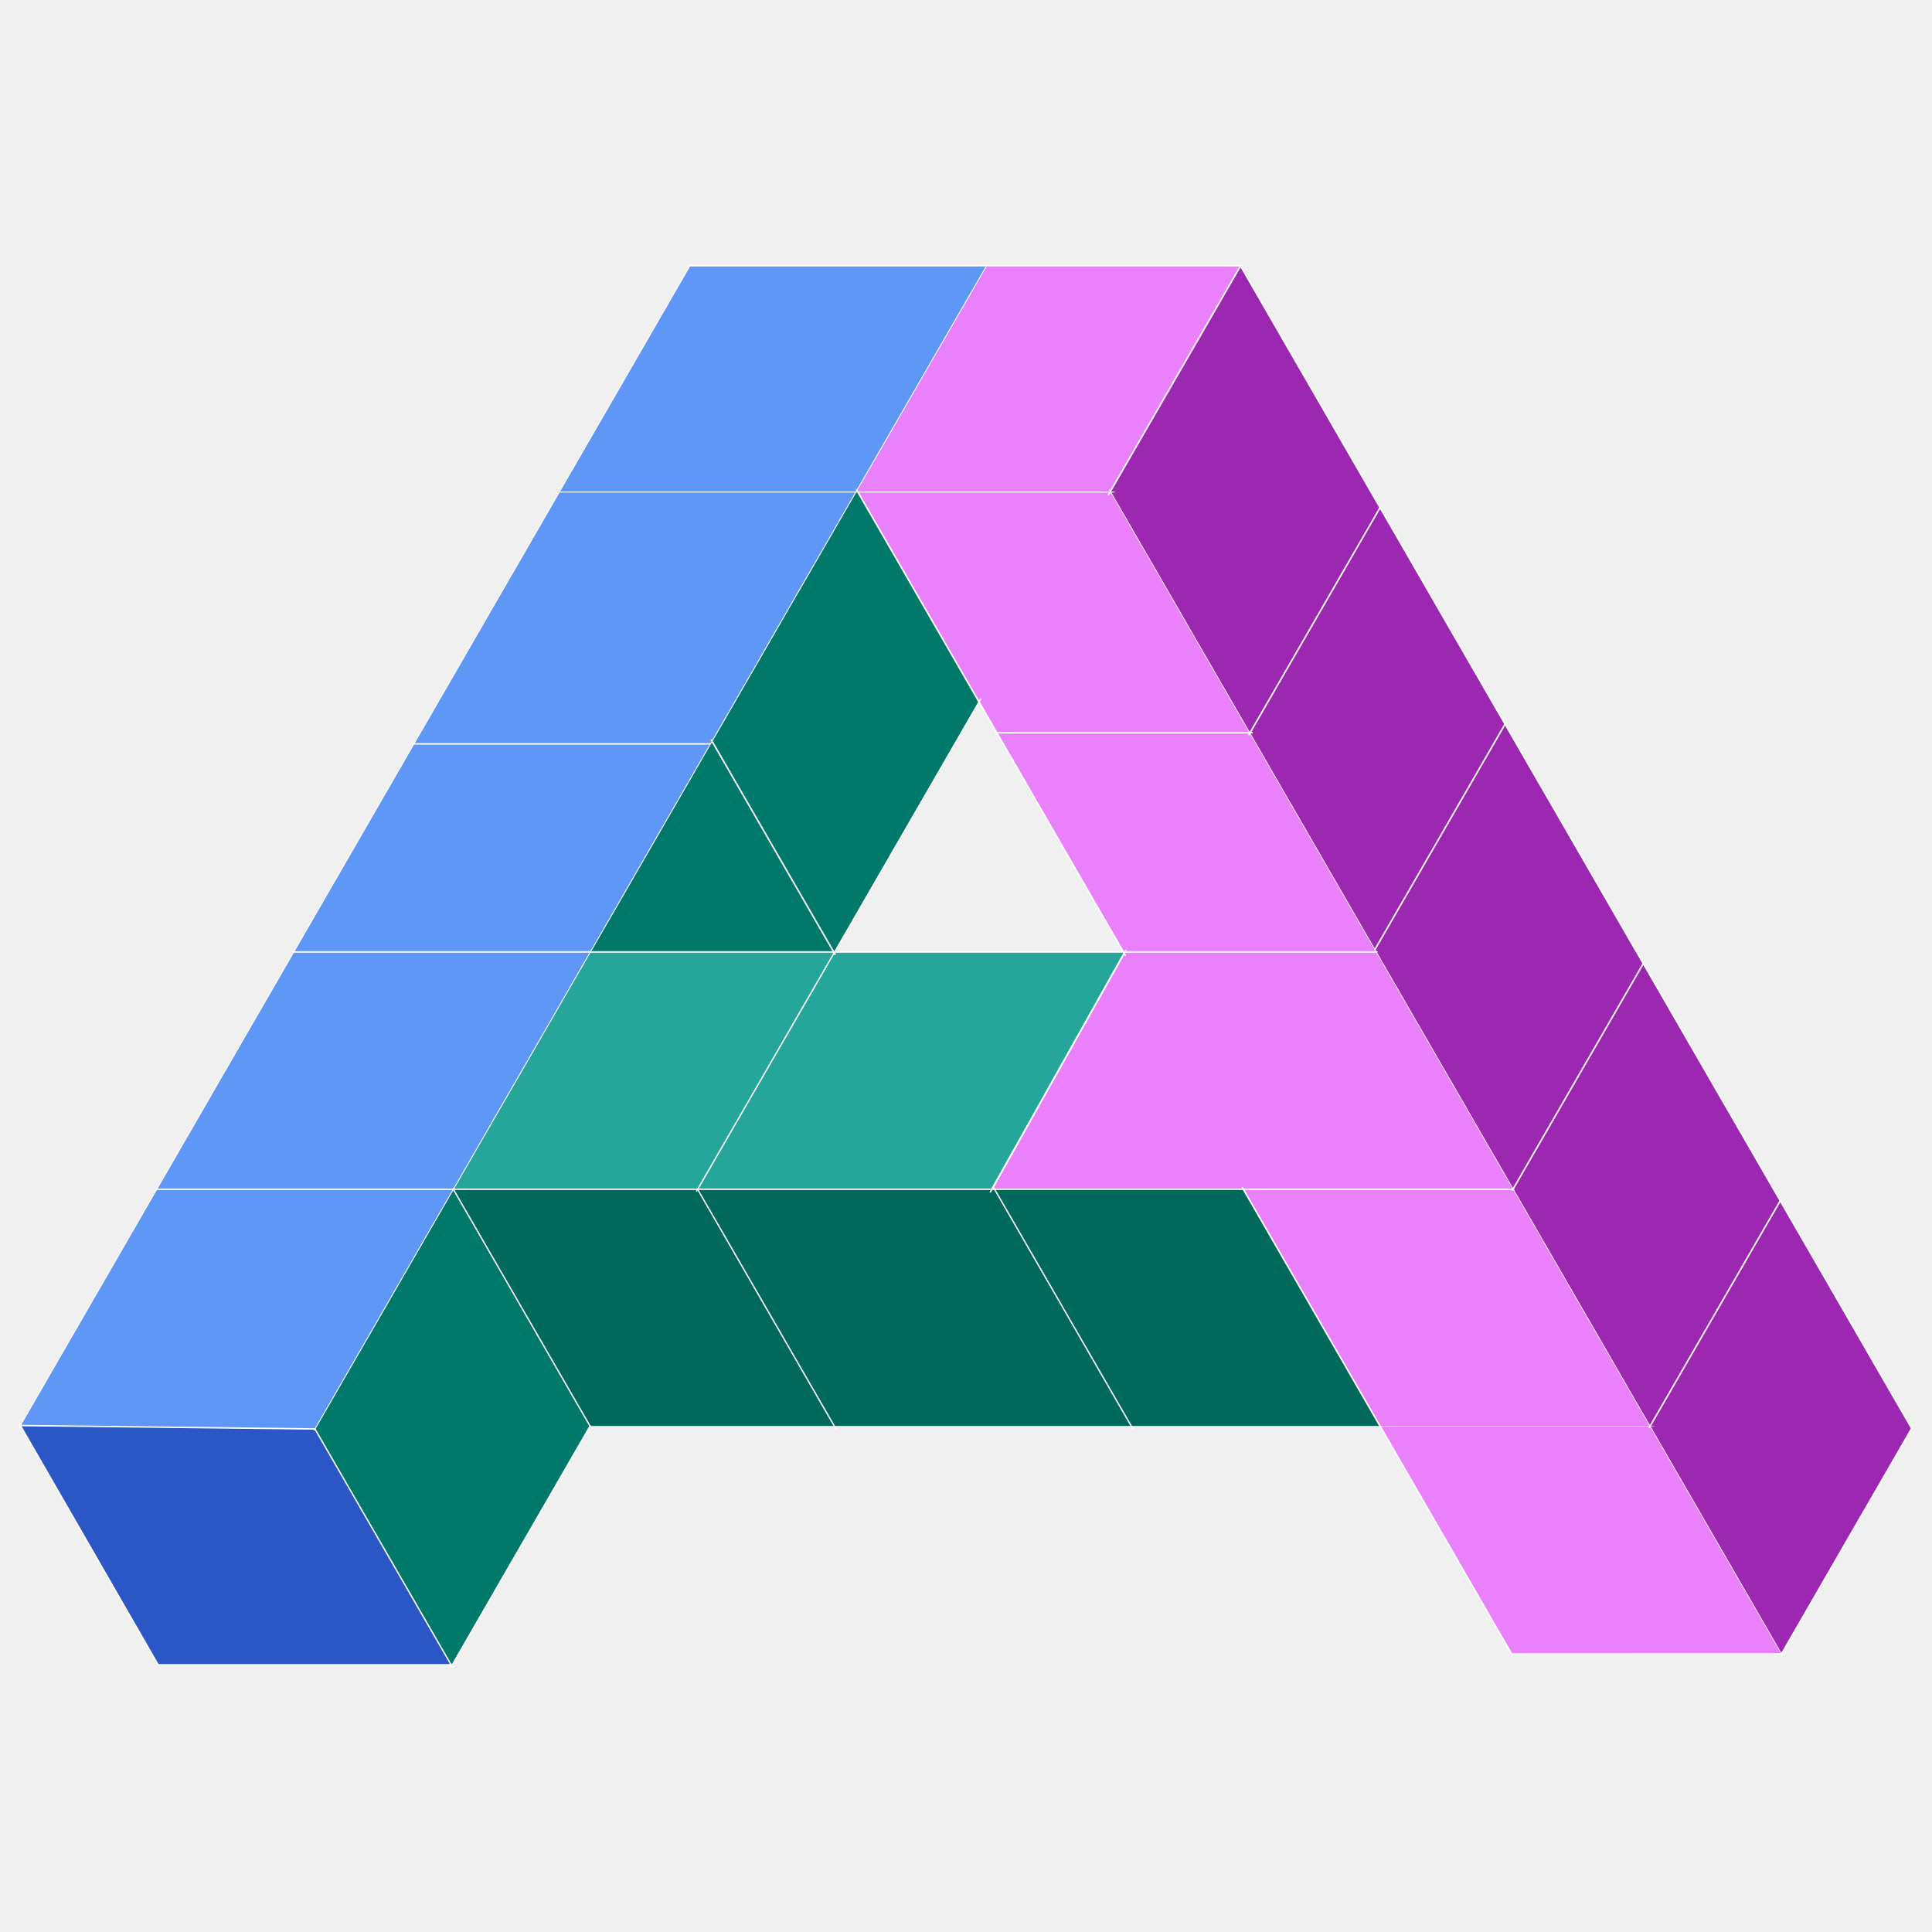
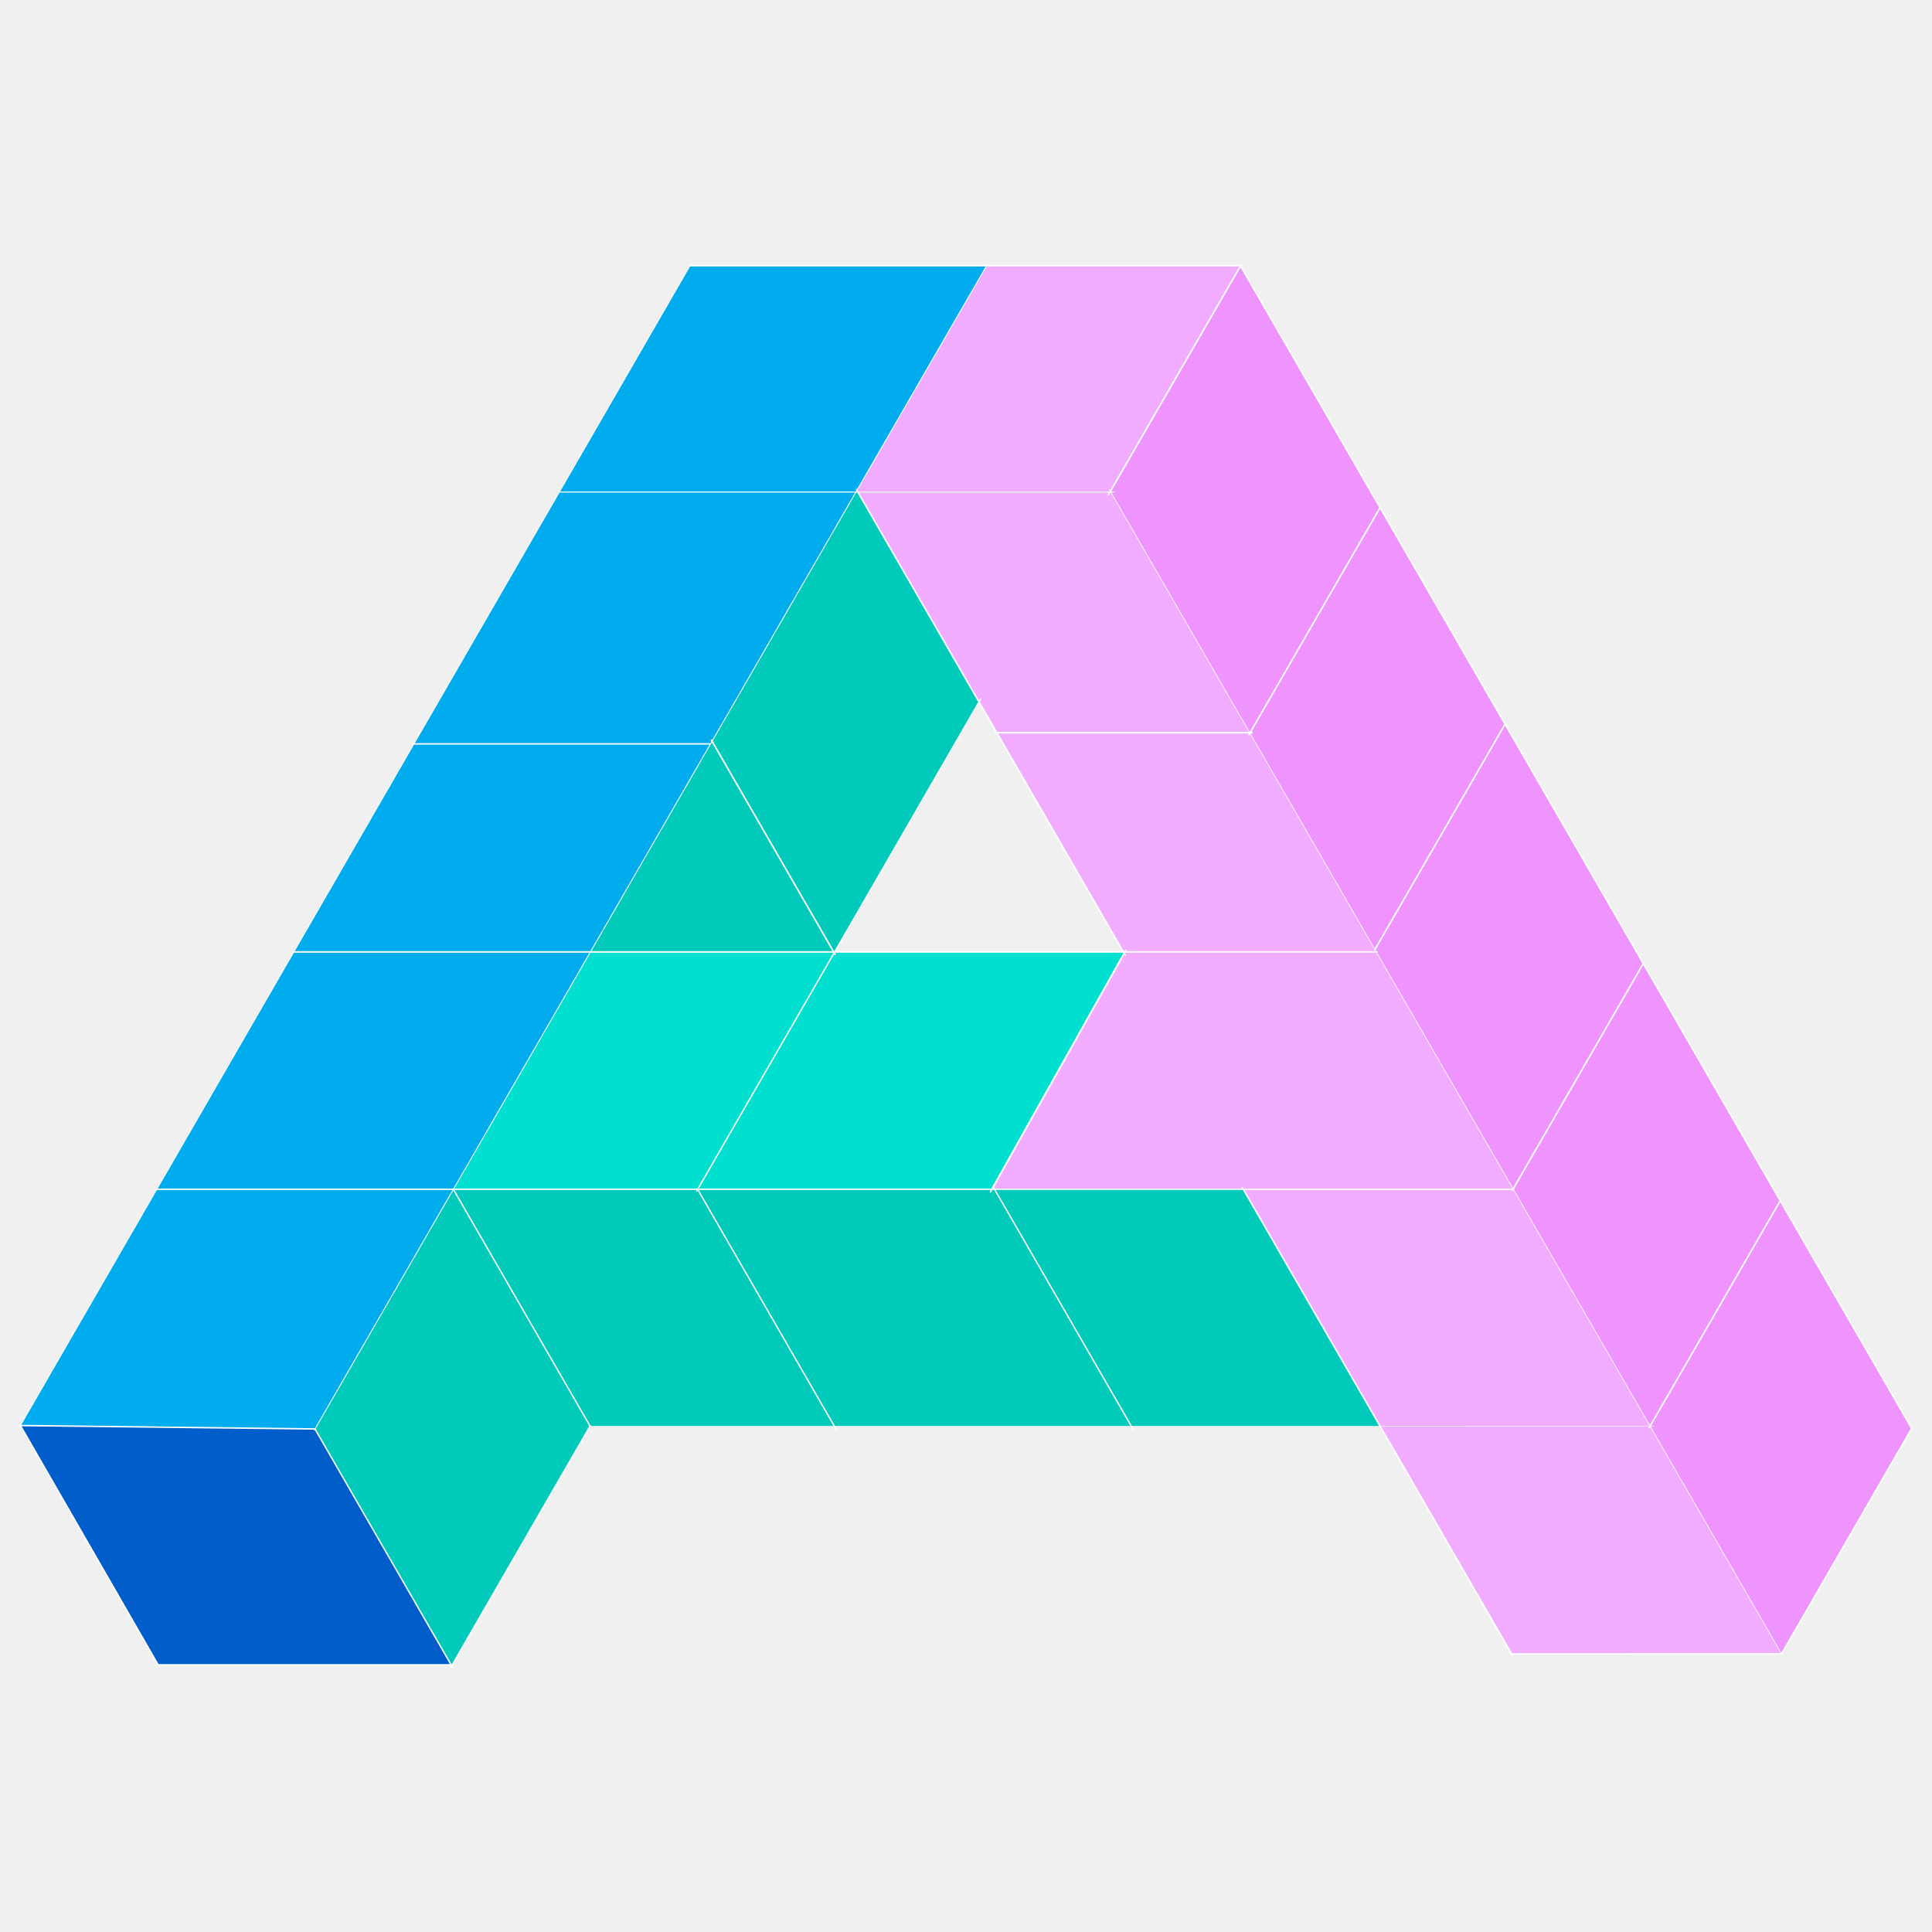
<svg xmlns="http://www.w3.org/2000/svg" width="100%" height="100%" viewBox="0 0 512 512" version="1.1" xml:space="preserve" style="fill-rule:evenodd;clip-rule:evenodd;stroke-linecap:round;stroke-linejoin:round;stroke-miterlimit:1.5;">
  <g transform="matrix(2.57767,0,0,2.57767,-515.636,-449.174)">
-     <path d="M355.447,344.296L341.93,320.884L369.685,320.883L383.201,344.292L383.198,344.296L355.447,344.296Z" style="fill:rgb(234,128,252);" />
-     <path d="M369.685,320.882L369.685,320.884L341.93,320.884L327.867,296.526L355.623,296.526L369.685,320.882Z" style="fill:rgb(234,128,252);" />
-     <path d="M355.604,296.493L355.585,296.526L302.016,296.526L315.691,272.126L341.536,272.126L355.604,296.493Z" style="fill:rgb(234,128,252);" />
-     <path d="M341.536,272.126L315.537,272.126L302.523,249.585L328.522,249.585L341.536,272.126Z" style="fill:rgb(234,128,252);" />
-     <path d="M314.237,224.843L328.522,249.585L302.523,249.585L288.238,224.843L314.237,224.843Z" style="fill:rgb(234,128,252);" />
-     <path d="M301.472,201.573L327.568,201.573L327.58,201.593L314.156,224.843L288.238,224.843L288.138,224.669L301.472,201.573Z" style="fill:rgb(234,128,252);" />
-     <path d="M341.925,226.44L328.562,249.585L328.522,249.585L314.197,224.773L327.58,201.593L341.925,226.44Z" style="fill:rgb(156,39,176);" />
-     <path d="M354.777,248.7L341.394,271.88L328.542,249.62L341.925,226.44L354.777,248.7Z" style="fill:rgb(156,39,176);" />
-     <path d="M368.987,273.313L355.604,296.493L341.394,271.88L354.777,248.7L368.987,273.313Z" style="fill:rgb(156,39,176);" />
-     <path d="M383.069,297.702L369.685,320.882L355.604,296.493L368.987,273.313L383.069,297.702Z" style="fill:rgb(156,39,176);" />
-     <path d="M396.584,321.111L383.201,344.292L369.685,320.882L383.069,297.702L396.584,321.111Z" style="fill:rgb(156,39,176);" />
-     <path d="M316.354,320.884L302.292,296.526L327.867,296.526L341.93,320.884L316.354,320.884Z" style="fill:rgb(0,105,92);" />
-     <path d="M285.823,320.884L271.763,296.53L271.765,296.526L302.292,296.526L316.354,320.884L285.823,320.884Z" style="fill:rgb(0,105,92);" />
-     <path d="M260.71,320.884L246.649,296.529L246.651,296.526L271.761,296.526L285.823,320.884L260.71,320.884Z" style="fill:rgb(0,105,92);" />
-     <path d="M271.765,296.526L285.853,272.126L315.537,272.126L315.615,272.262L302.016,296.526L271.765,296.526Z" style="fill:rgb(38,166,154);" />
-     <path d="M260.738,272.126L285.751,272.126L285.802,272.214L271.765,296.526L246.651,296.526L260.738,272.126Z" style="fill:rgb(38,166,154);" />
-     <path d="M288.037,224.843L288.238,224.843L300.695,246.419L285.853,272.126L285.751,272.126L273.245,250.464L288.037,224.843Z" style="fill:rgb(0,121,107);" />
-     <path d="M273.245,250.464L285.751,272.126L260.738,272.126L273.245,250.464Z" style="fill:rgb(0,121,107);" />
-     <path d="M246.544,345.418L246.421,345.418L232.422,321.172L232.424,321.168L246.649,296.529L260.709,320.882L246.544,345.418Z" style="fill:rgb(0,121,107);" />
-     <path d="M216.306,345.418L202.14,320.814L232.42,321.168L232.422,321.172L246.421,345.418L216.306,345.418Z" style="fill:rgb(42,86,198);" />
-     <path d="M257.544,224.843L270.979,201.573L301.472,201.573L288.037,224.843L257.544,224.843Z" style="fill:rgb(94,151,246);" />
-     <path d="M230.245,272.126L257.544,224.843L288.037,224.843L260.738,272.126L230.245,272.126Z" style="fill:rgb(94,151,246);" />
-     <path d="M202.138,320.81L216.158,296.526L246.647,296.526L246.649,296.529L232.424,321.168L202.14,320.814L202.138,320.81Z" style="fill:rgb(94,151,246);" />
-     <path d="M216.158,296.526L230.245,272.126L260.738,272.126L246.651,296.526L216.158,296.526Z" style="fill:rgb(94,151,246);" />
+     <path d="M355.447,344.296L341.93,320.884L369.685,320.883L383.201,344.292L383.198,344.296L355.447,344.296Z" style="fill:rgb(241,172,255);" />
+     <path d="M369.685,320.882L369.685,320.884L341.93,320.884L327.867,296.526L355.623,296.526L369.685,320.882Z" style="fill:rgb(241,172,255);" />
+     <path d="M355.604,296.493L355.585,296.526L302.016,296.526L315.691,272.126L341.536,272.126L355.604,296.493Z" style="fill:rgb(241,172,255);" />
+     <path d="M341.536,272.126L315.537,272.126L302.523,249.585L328.522,249.585L341.536,272.126Z" style="fill:rgb(241,172,255);" />
+     <path d="M314.237,224.843L328.522,249.585L302.523,249.585L288.238,224.843L314.237,224.843Z" style="fill:rgb(241,172,255);" />
+     <path d="M301.472,201.573L327.568,201.573L327.58,201.593L314.156,224.843L288.238,224.843L288.138,224.669L301.472,201.573Z" style="fill:rgb(241,172,255);" />
+     <path d="M341.925,226.44L328.562,249.585L328.522,249.585L314.197,224.773L327.58,201.593L341.925,226.44Z" style="fill:rgb(239,148,255);" />
+     <path d="M354.777,248.7L341.394,271.88L328.542,249.62L341.925,226.44L354.777,248.7Z" style="fill:rgb(239,148,255);" />
+     <path d="M368.987,273.313L355.604,296.493L341.394,271.88L354.777,248.7L368.987,273.313Z" style="fill:rgb(239,148,255);" />
+     <path d="M383.069,297.702L369.685,320.882L355.604,296.493L368.987,273.313L383.069,297.702Z" style="fill:rgb(239,148,255);" />
+     <path d="M396.584,321.111L383.201,344.292L369.685,320.882L383.069,297.702L396.584,321.111Z" style="fill:rgb(239,148,255);" />
+     <path d="M316.354,320.884L302.292,296.526L327.867,296.526L341.93,320.884L316.354,320.884Z" style="fill:rgb(0,203,187);" />
+     <path d="M285.823,320.884L271.763,296.53L271.765,296.526L302.292,296.526L316.354,320.884L285.823,320.884Z" style="fill:rgb(0,203,187);" />
+     <path d="M260.71,320.884L246.649,296.529L246.651,296.526L271.761,296.526L285.823,320.884L260.71,320.884Z" style="fill:rgb(0,203,187);" />
+     <path d="M271.765,296.526L285.853,272.126L315.537,272.126L315.615,272.262L302.016,296.526L271.765,296.526Z" style="fill:rgb(0,224,208);" />
+     <path d="M260.738,272.126L285.751,272.126L285.802,272.214L271.765,296.526L246.651,296.526L260.738,272.126Z" style="fill:rgb(0,224,208);" />
+     <path d="M288.037,224.843L288.238,224.843L300.695,246.419L285.853,272.126L285.751,272.126L273.245,250.464L288.037,224.843Z" style="fill:rgb(0,203,187);" />
+     <path d="M273.245,250.464L285.751,272.126L260.738,272.126L273.245,250.464Z" style="fill:rgb(0,203,187);" />
+     <path d="M246.544,345.418L246.421,345.418L232.422,321.172L232.424,321.168L246.649,296.529L260.709,320.882L246.544,345.418Z" style="fill:rgb(0,203,187);" />
+     <path d="M216.306,345.418L202.14,320.814L232.42,321.168L232.422,321.172L246.421,345.418L216.306,345.418Z" style="fill:rgb(0,93,202);" />
+     <path d="M257.544,224.843L270.979,201.573L301.472,201.573L288.037,224.843L257.544,224.843Z" style="fill:rgb(0,171,238);" />
+     <path d="M230.245,272.126L257.544,224.843L288.037,224.843L260.738,272.126L230.245,272.126Z" style="fill:rgb(0,171,238);" />
+     <path d="M202.138,320.81L216.158,296.526L246.647,296.526L246.649,296.529L232.424,321.168L202.14,320.814L202.138,320.81Z" style="fill:rgb(0,171,238);" />
+     <path d="M216.158,296.526L230.245,272.126L260.738,272.126L246.651,296.526L216.158,296.526Z" style="fill:rgb(0,171,238);" />
    <g transform="matrix(1.04934,0.0100461,-0.0105423,0.99995,-12.4236,-1.34198)">
      <path d="M271.97,200.193L326.076,199.649" style="fill:none;stroke:white;stroke-width:0.16px;" />
    </g>
    <g transform="matrix(0.994523,-0.00157334,-0.0171242,0.983923,6.6838,5.62305)">
      <path d="M397.599,321.312L326.076,199.649" style="fill:none;stroke:white;stroke-width:0.16px;" />
    </g>
    <g transform="matrix(0.998361,-0.00103432,-0.00462574,0.995107,-25.8416,2.82605)">
      <path d="M383.557,343.635L355.564,295.351" style="fill:none;stroke:white;stroke-width:0.16px;" />
    </g>
    <g transform="matrix(1.13335,-0.019945,0.0226092,0.999801,-39.2677,4.1406)">
      <path d="M218.514,345.704L245.365,346.24" style="fill:none;stroke:white;stroke-width:0.15px;" />
    </g>
    <g transform="matrix(4.07012,-0.019945,0.0811948,0.999801,-656.745,-20.3936)">
      <path d="M218.514,345.704L245.365,346.24" style="fill:none;stroke:white;stroke-width:0.05px;" />
    </g>
    <g transform="matrix(-1.27516,-0.00936623,0.0119439,-0.999956,666.585,595.482)">
      <path d="M356.051,295.633L246.629,296.658" style="fill:none;stroke:white;stroke-width:0.14px;" />
    </g>
    <g transform="matrix(-1.01843,-0.00936623,0.00953928,-0.999956,589.94,571.081)">
      <path d="M356.051,295.633L246.629,296.658" style="fill:none;stroke:white;stroke-width:0.16px;" />
    </g>
    <g transform="matrix(0.986341,0.0243723,0.0243723,0.956512,50.9675,-40.9094)">
      <path d="M246.053,346.35L260.171,321.158" style="fill:none;stroke:white;stroke-width:0.16px;" />
    </g>
    <g transform="matrix(0.996634,0.00600619,0.00600619,0.989283,54.5615,-47.3222)">
      <path d="M246.053,346.35L260.171,321.158" style="fill:none;stroke:white;stroke-width:0.16px;" />
    </g>
    <g transform="matrix(1.1361,0.00159003,0.00159003,1.00002,-31.2671,0.0479142)">
      <path d="M204.967,320.434L231.657,320.745" style="fill:none;stroke:white;stroke-width:0.15px;" />
    </g>
    <g transform="matrix(1.04408,-0.011682,0.0121978,0.999932,137.458,26.2787)">
      <path d="M204.967,320.434L231.657,320.745" style="fill:none;stroke:white;stroke-width:0.16px;" />
    </g>
    <g transform="matrix(1.14516,-0.011682,0.0133787,0.999932,3.43962,-67.2823)">
      <path d="M204.967,320.434L231.657,320.745" style="fill:none;stroke:white;stroke-width:0.15px;" />
    </g>
    <g transform="matrix(-1.37585,-0.633083,-0.697745,-2.17684,973.584,1032.84)">
      <path d="M315.168,224.626L341.382,272" style="fill:none;stroke:white;stroke-width:0.07px;" />
    </g>
    <g transform="matrix(1.00894,0.0247591,0.00603792,1.02635,-3.75359,-13.7319)">
      <path d="M315.029,271.247L287.921,225.277" style="fill:none;stroke:white;stroke-width:0.16px;" />
    </g>
    <g transform="matrix(2.13927,-0.011682,0.0249926,0.999932,-189.032,-93.1747)">
      <path d="M204.967,320.434L231.657,320.745" style="fill:none;stroke:white;stroke-width:0.1px;" />
    </g>
    <g transform="matrix(0.989807,-0.011682,0.0115637,0.999932,95.773,-68.4322)">
      <path d="M204.967,320.434L231.657,320.745" style="fill:none;stroke:white;stroke-width:0.16px;" />
    </g>
    <g transform="matrix(0.991899,0.0584589,-0.0326906,0.975386,78.4284,108.16)">
      <path d="M314.6,223.27L327.319,198.678" style="fill:none;stroke:white;stroke-width:0.16px;" />
    </g>
    <g transform="matrix(0.992916,0.0566966,-0.0346579,0.978793,64.9664,84.6581)">
      <path d="M314.6,223.27L327.319,198.678" style="fill:none;stroke:white;stroke-width:0.16px;" />
    </g>
    <g transform="matrix(0.992714,0.0570474,-0.0342663,0.978115,50.8808,60.2768)">
      <path d="M314.6,223.27L327.319,198.678" style="fill:none;stroke:white;stroke-width:0.16px;" />
    </g>
    <g transform="matrix(0.991769,0.0586837,-0.0324396,0.974951,36.6137,35.7617)">
      <path d="M314.6,223.27L327.319,198.678" style="fill:none;stroke:white;stroke-width:0.16px;" />
    </g>
    <g transform="matrix(0.993335,0.0559713,-0.0354676,0.980196,23.8569,13.337)">
      <path d="M314.6,223.27L327.319,198.678" style="fill:none;stroke:white;stroke-width:0.16px;" />
    </g>
    <g transform="matrix(0.995092,0.0529275,-0.0388654,0.986081,9.6113,-11.6829)">
      <path d="M314.6,223.27L327.319,198.678" style="fill:none;stroke:white;stroke-width:0.16px;" />
    </g>
    <g transform="matrix(1.91563,-1.54149,-1.81877,4.06897,35.8419,-102.355)">
      <path d="M314.6,223.27L327.319,198.678" style="fill:none;stroke:white;stroke-width:0.09px;" />
    </g>
    <g transform="matrix(1.91262,-1.53628,-1.81296,4.0589,5.18635,-102.073)">
      <path d="M314.6,223.27L327.319,198.678" style="fill:none;stroke:white;stroke-width:0.09px;" />
    </g>
    <g transform="matrix(-1.00813,-0.0315766,0.00345232,-1.02373,560.432,536.411)">
      <path d="M273.184,249.502L285.861,270.61" style="fill:none;stroke:white;stroke-width:0.16px;" />
    </g>
    <g transform="matrix(-1.03777,-0.082908,-0.0458946,-1.1092,555.699,620.343)">
      <path d="M273.197,249.522L285.861,270.61" style="fill:none;stroke:white;stroke-width:0.14px;" />
    </g>
    <g transform="matrix(-1.03811,-0.0835018,-0.0464655,-1.11019,541.745,645.458)">
      <path d="M273.184,249.502L285.859,270.605" style="fill:none;stroke:white;stroke-width:0.14px;" />
    </g>
    <g transform="matrix(1.00676,0.0327231,-0.0614203,1.02515,-56.6043,106.472)">
      <path d="M314.6,223.27L327.319,198.678" style="fill:none;stroke:white;stroke-width:0.16px;" />
    </g>
    <g transform="matrix(1.25266,-0.393192,-0.536885,1.84868,-2.52241,7.59327)">
      <path d="M314.6,223.27L327.319,198.678" style="fill:none;stroke:white;stroke-width:0.14px;" />
    </g>
    <g transform="matrix(-1.04287,-0.0917581,-0.0544005,-1.12395,514.961,651.17)">
      <path d="M273.336,249.689L285.861,270.61" style="fill:none;stroke:white;stroke-width:0.14px;" />
    </g>
    <g transform="matrix(-1.0403,-0.0872938,-0.0501108,-1.1165,582.685,623.587)">
      <path d="M273.184,249.502L285.861,270.61" style="fill:none;stroke:white;stroke-width:0.14px;" />
    </g>
    <g transform="matrix(-1.04198,-0.0902039,-0.0529084,-1.12135,614.368,625.583)">
      <path d="M273.184,249.502L285.861,270.61" style="fill:none;stroke:white;stroke-width:0.14px;" />
    </g>
  </g>
</svg>
